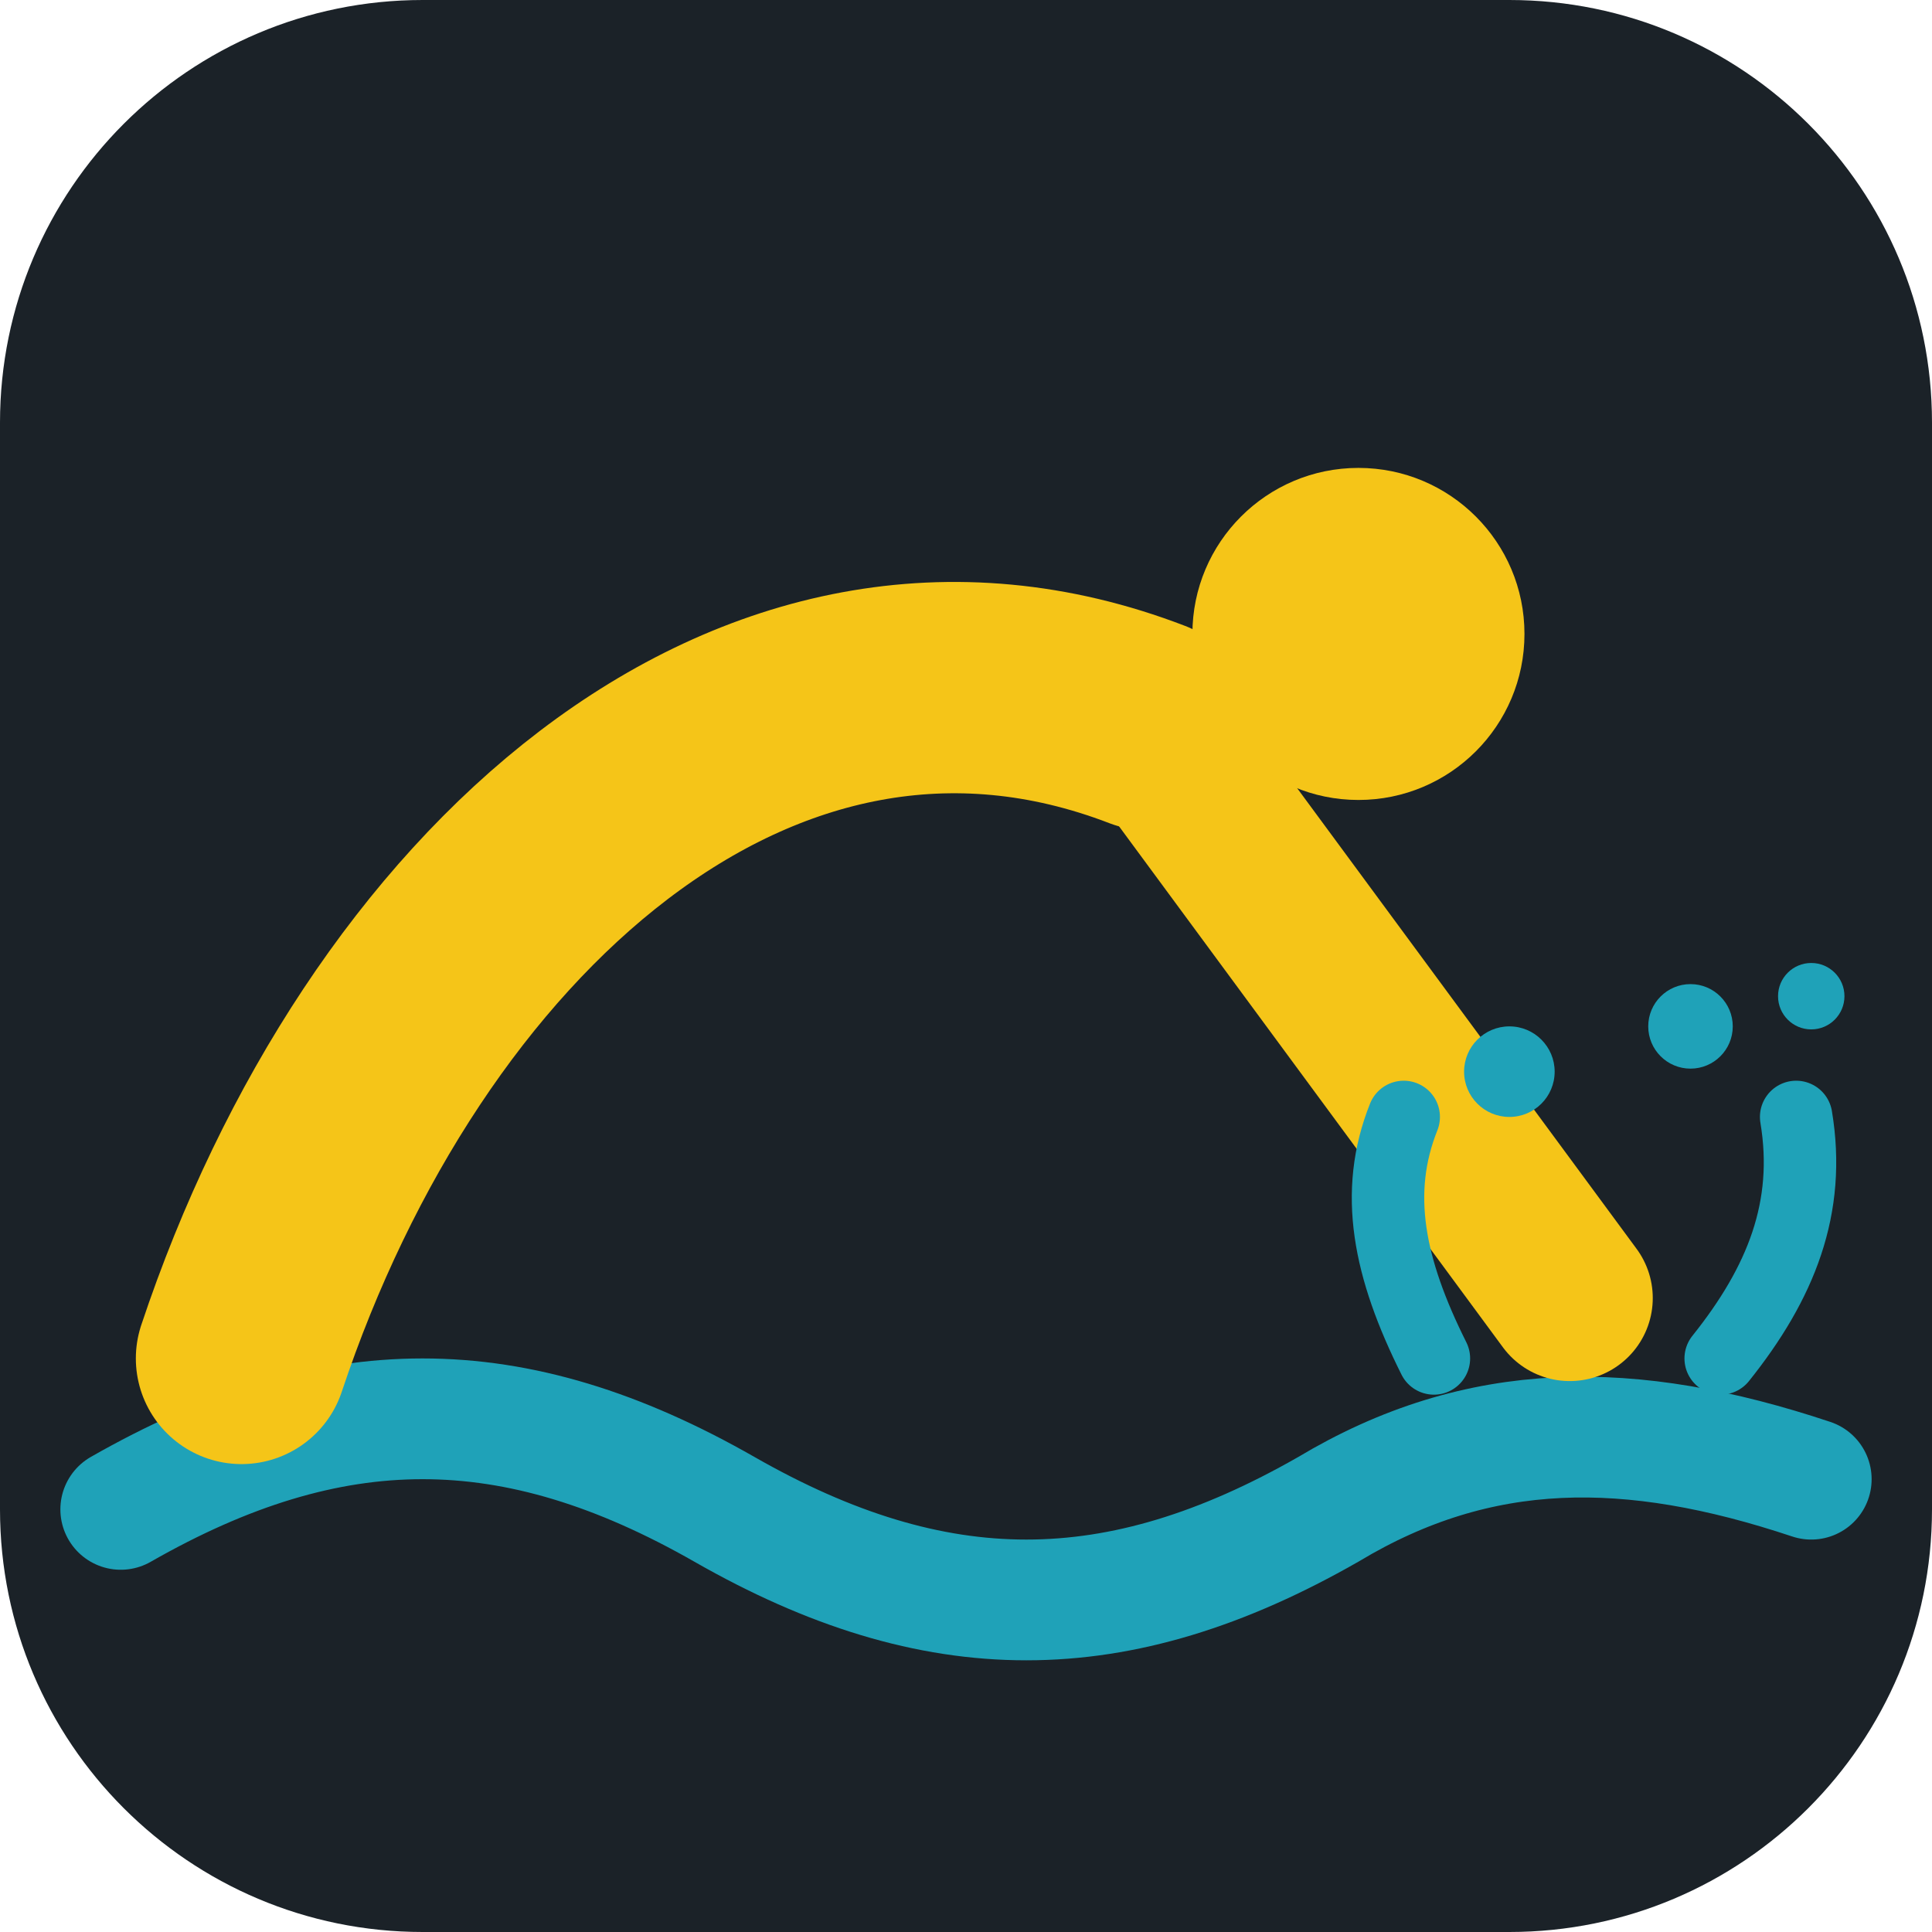
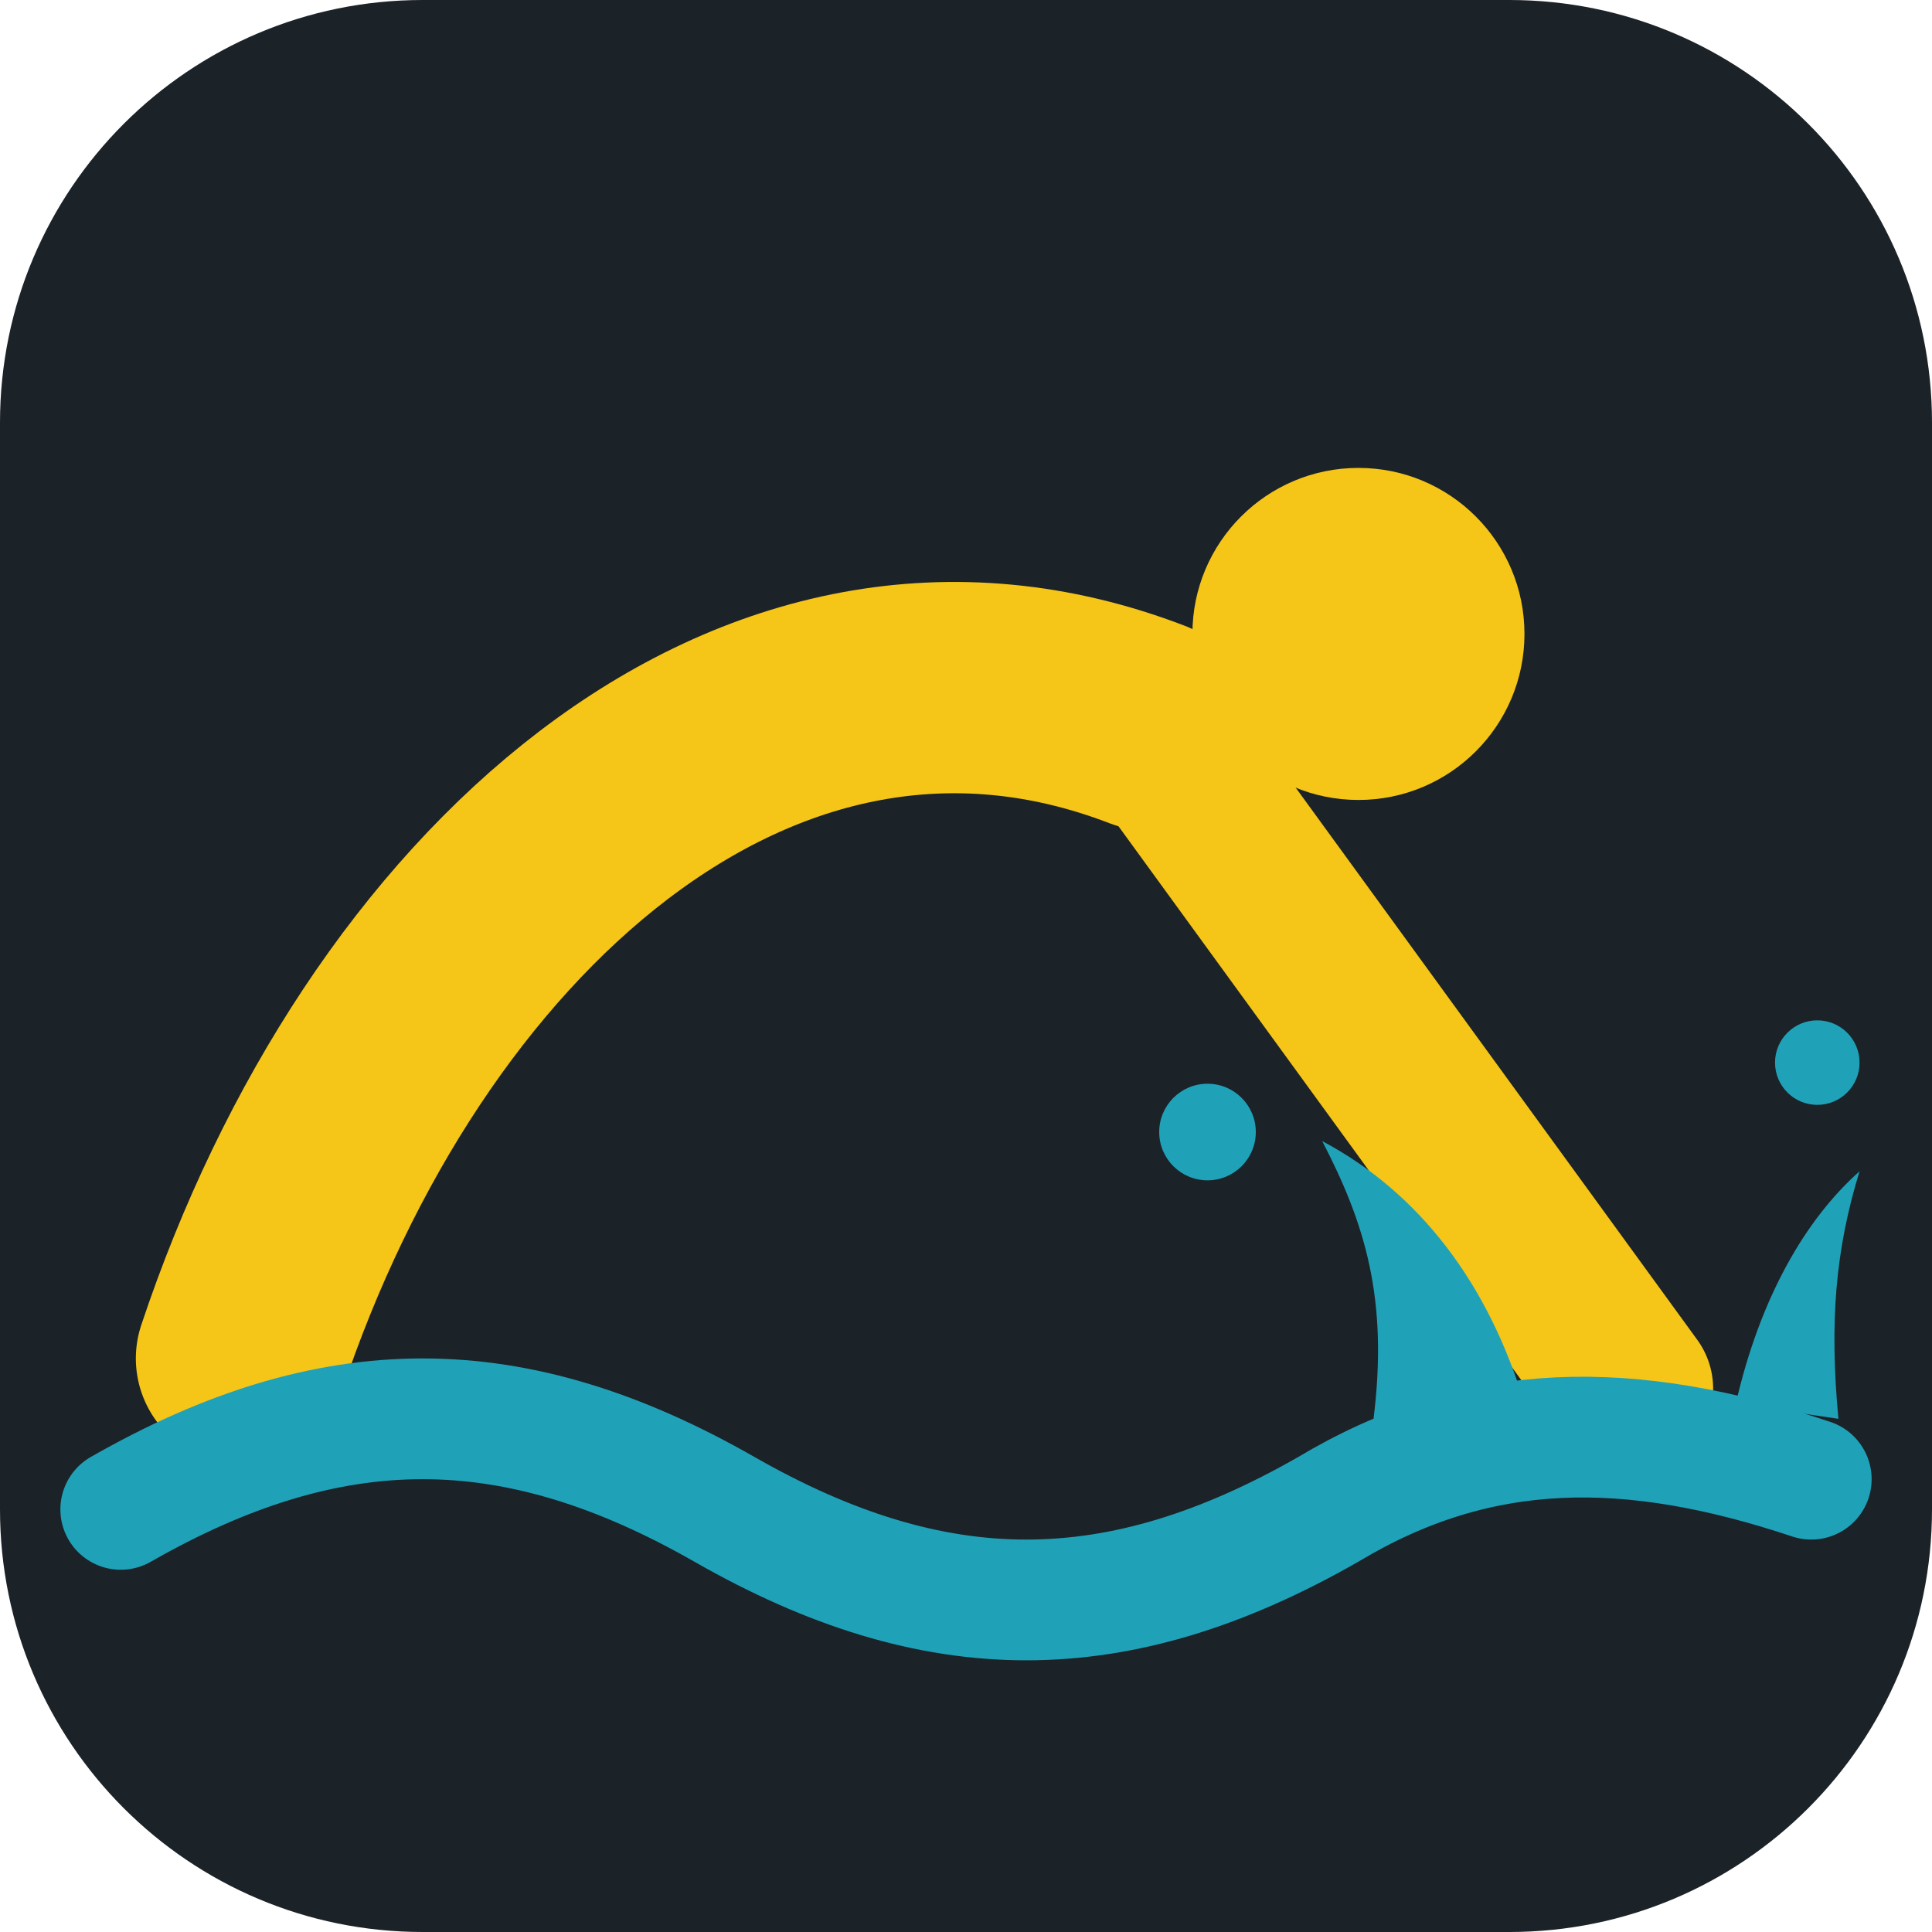
<svg xmlns="http://www.w3.org/2000/svg" viewBox="0 0 64 64">
  <rect width="64" height="64" rx="14" fill="#1b2228" />
+   <path d="M8 45 C13 30 25 19 38 24" fill="none" stroke="#f5c518" stroke-width="7" stroke-linecap="round" />
+   <path d="M38 24 L54 46" fill="none" stroke="#f5c518" stroke-width="5.5" stroke-linecap="round" />
+   <circle cx="45" cy="21" r="5.5" fill="#f5c518" />
+   <g fill="#1fa2b8">
+     <path d="M45.5 47 C46 43 45.2 40.5 43.8 37.8 C47 39.5 49.3 42.5 50.5 46.5 Z" />
+     <path d="M57.5 46.5 C58.3 43 59.8 40.4 61.6 38.8 C60.8 41.4 60.6 43.8 60.9 47 Z" />
+     <circle cx="40" cy="37.5" r="1.6" />
+     <circle cx="60.2" cy="35.2" r="1.4" />
+   </g>
  <path d="M4 50 C11 46 17 46 24 50 C31 54 37 54 44 50 C49 47 54 47 60 49" fill="none" stroke="#1fa2b8" stroke-width="4" stroke-linecap="round" />
-   <path d="M8 45 C13 30 25 19 38 24" fill="none" stroke="#f5c518" stroke-width="7" stroke-linecap="round" />
-   <path d="M38 24 L52 43" fill="none" stroke="#f5c518" stroke-width="5.5" stroke-linecap="round" />
-   <circle cx="45" cy="21" r="5.5" fill="#f5c518" />
-   <g fill="none" stroke="#1fa2b8" stroke-width="2.4" stroke-linecap="round">
-     <path d="M47.5 45 C46 42 45.5 39.5 46.5 37" />
-     <path d="M57 45 C59 42.5 60 40 59.5 37" />
-   </g>
-   <g fill="#1fa2b8">
-     <circle cx="50" cy="35.5" r="1.5" />
-     <circle cx="56" cy="34" r="1.4" />
-     <circle cx="60" cy="33" r="1.1" />
-   </g>
</svg>
